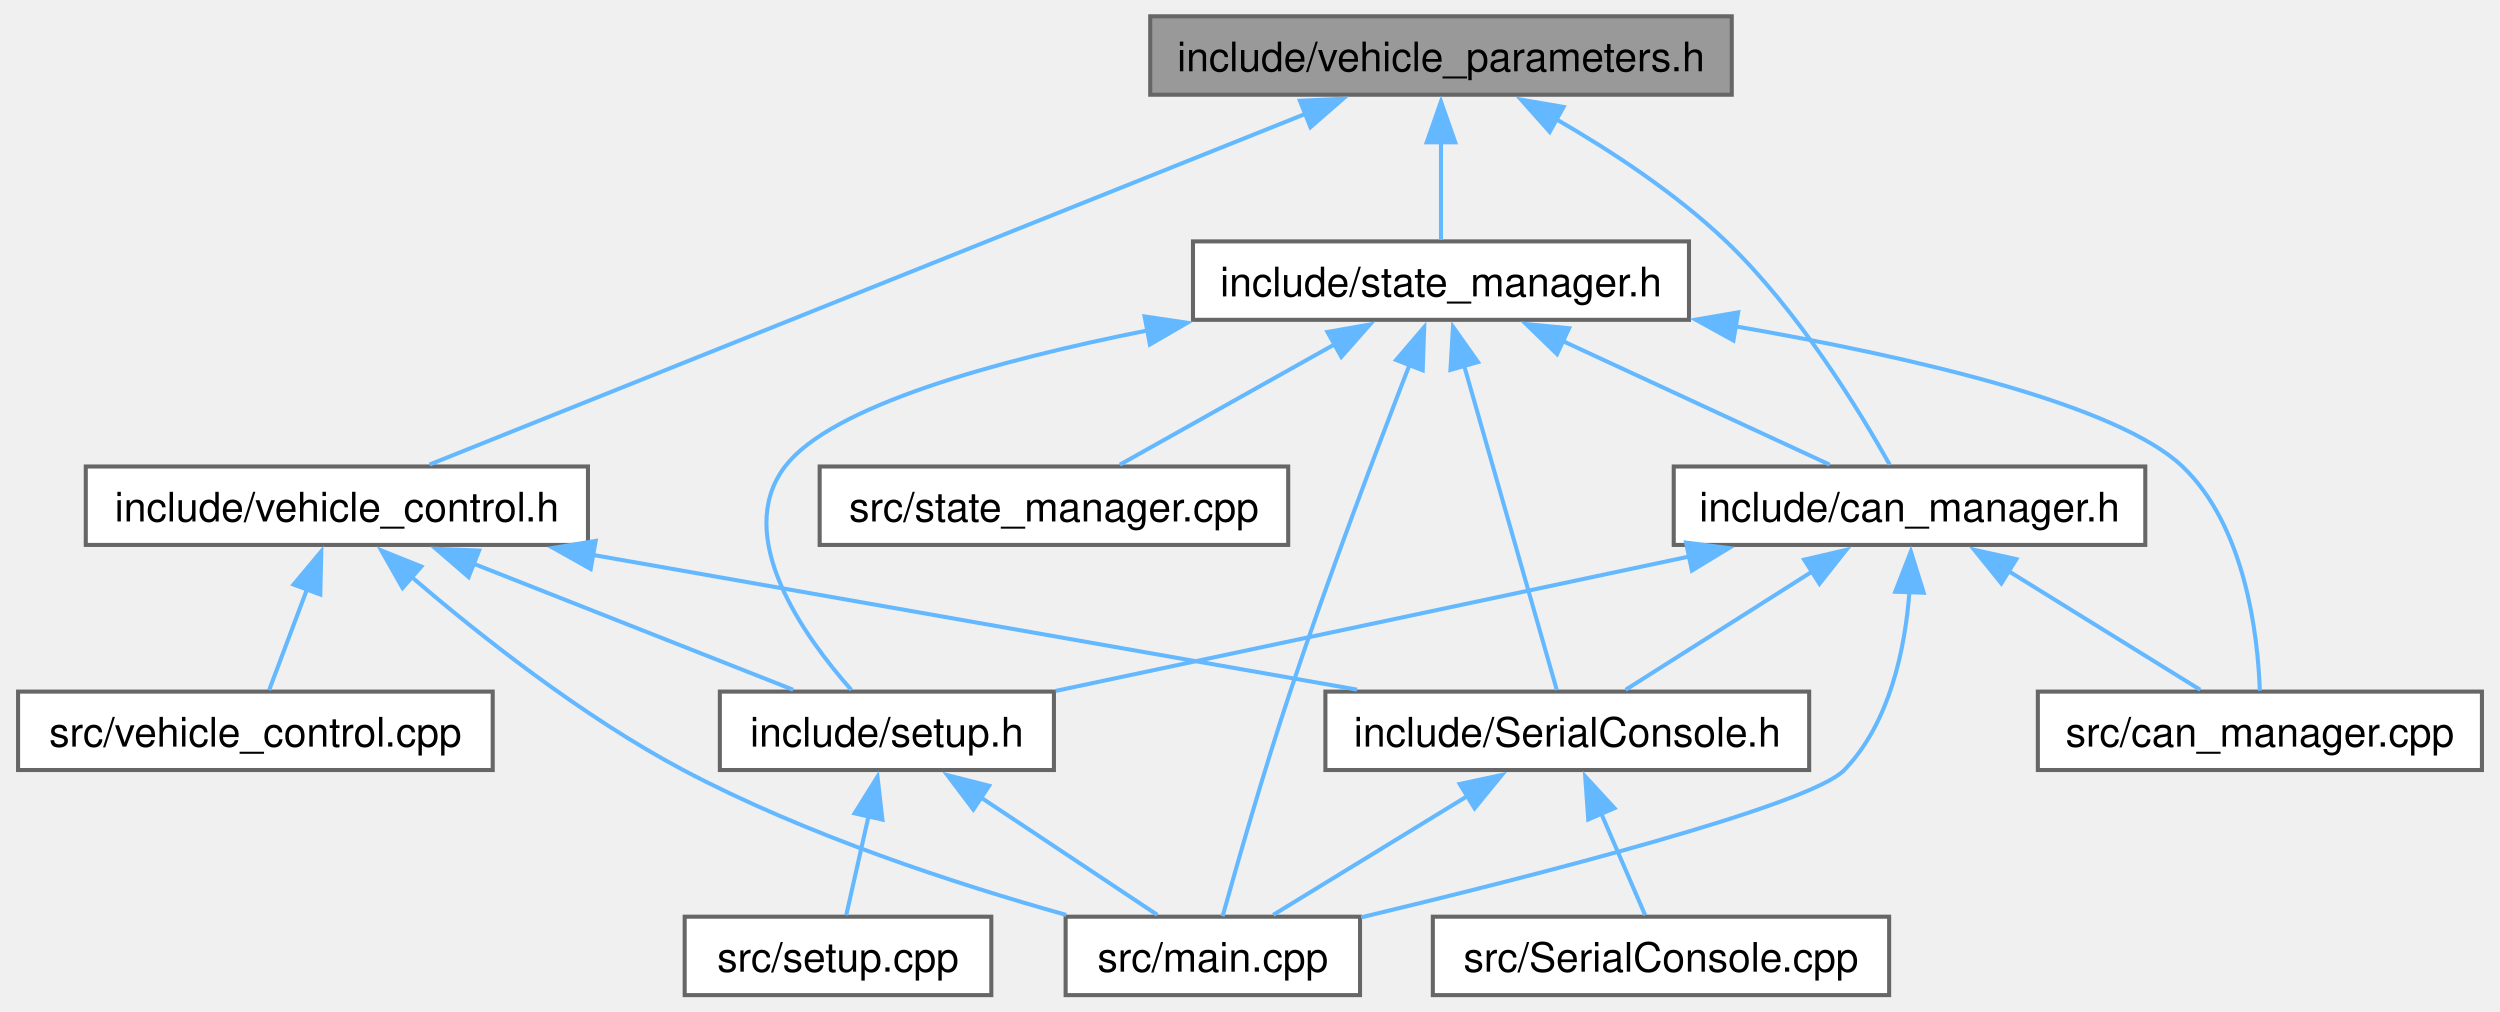
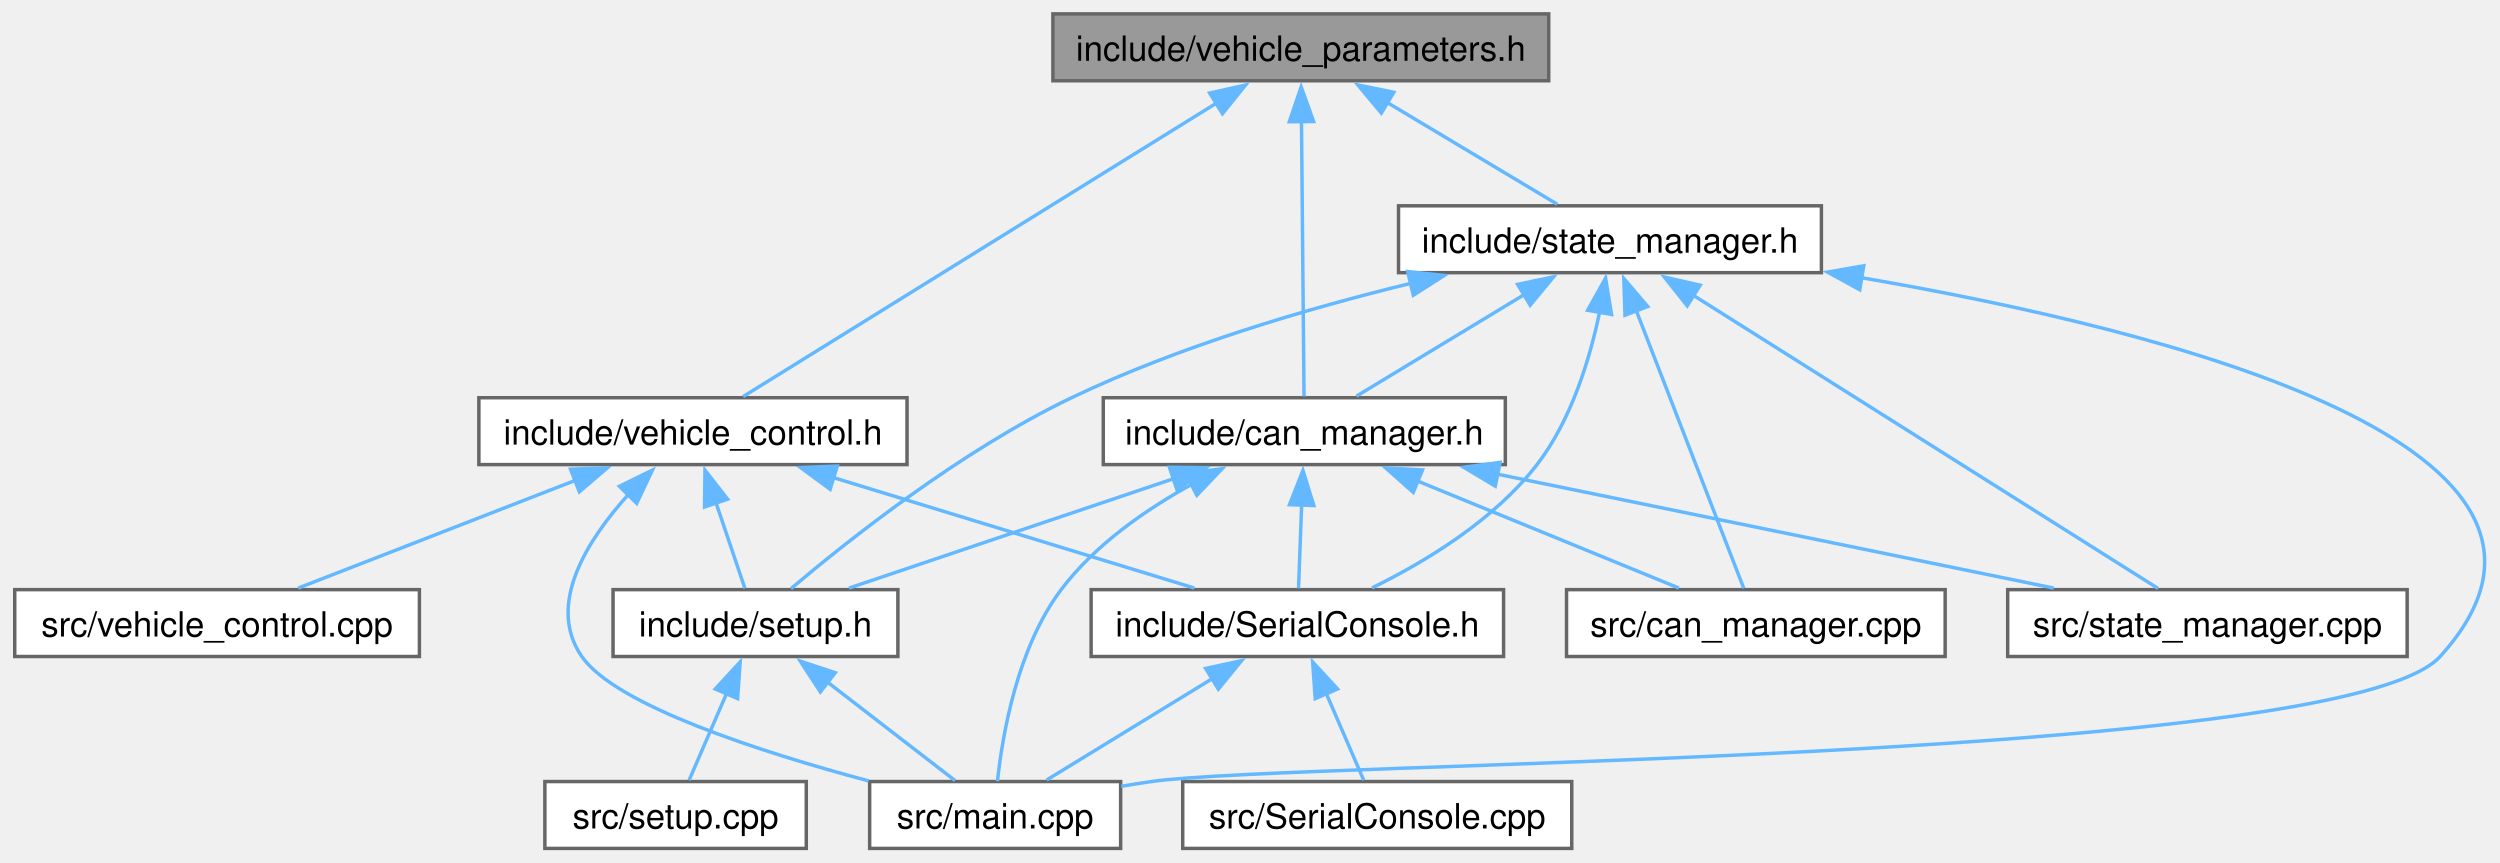
- <svg xmlns="http://www.w3.org/2000/svg" xmlns:xlink="http://www.w3.org/1999/xlink" width="613pt" height="248pt" viewBox="0.00 0.00 612.75 248.25">
+ <svg xmlns="http://www.w3.org/2000/svg" xmlns:xlink="http://www.w3.org/1999/xlink" width="719pt" height="248pt" viewBox="0.00 0.00 719.24 248.25">
  <g id="graph0" class="graph" transform="scale(1 1) rotate(0) translate(4 244.25)">
    <g id="Node000001" class="node">
      <g id="a_Node000001">
        <a xlink:title="Vehicle Configuration Parameters and Operating Limits.">
-           <polygon fill="#999999" stroke="#666666" points="420.62,-240.25 277.88,-240.25 277.88,-221 420.62,-221 420.62,-240.25" />
-           <text text-anchor="middle" x="349.25" y="-226.75" font-family="Helvetica,sans-Serif" font-size="10.00">include/vehicle_parameters.h</text>
+           <polygon fill="#999999" stroke="#666666" points="441.62,-240.25 298.88,-240.25 298.88,-221 441.62,-221 441.62,-240.25" />
+           <text text-anchor="middle" x="370.25" y="-226.75" font-family="Helvetica,sans-Serif" font-size="10.00">include/vehicle_parameters.h</text>
        </a>
      </g>
    </g>
    <g id="Node000002" class="node">
      <g id="a_Node000002">
        <a xlink:href="can__manager_8h.html" target="_top" xlink:title="CAN Communication Manager for Vehicle Control System.">
-           <polygon fill="white" stroke="#666666" points="522.12,-129.75 406.38,-129.75 406.38,-110.5 522.12,-110.5 522.12,-129.75" />
-           <text text-anchor="middle" x="464.25" y="-116.25" font-family="Helvetica,sans-Serif" font-size="10.00">include/can_manager.h</text>
+           <polygon fill="white" stroke="#666666" points="429.12,-129.75 313.38,-129.75 313.38,-110.5 429.12,-110.5 429.12,-129.75" />
+           <text text-anchor="middle" x="371.25" y="-116.25" font-family="Helvetica,sans-Serif" font-size="10.00">include/can_manager.h</text>
        </a>
      </g>
    </g>
    <g id="edge1_Node000001_Node000002" class="edge">
      <g id="a_edge1_Node000001_Node000002">
        <a xlink:title=" ">
-           <path fill="none" stroke="#63b8ff" d="M377.37,-215.09C390.92,-207.27 406.87,-196.82 419.25,-185 436.91,-168.14 451.98,-143.41 459.38,-130.21" />
-           <polygon fill="#63b8ff" stroke="#63b8ff" points="375.94,-211.88 368.9,-219.79 379.34,-218 375.94,-211.88" />
-         </a>
-       </g>
-     </g>
-     <g id="Node000009" class="node">
-       <g id="a_Node000009">
+           <path fill="none" stroke="#63b8ff" d="M370.44,-209.28C370.66,-185.55 371.01,-147.39 371.17,-130.13" />
+           <polygon fill="#63b8ff" stroke="#63b8ff" points="366.94,-209.2 370.35,-219.23 373.94,-209.27 366.94,-209.2" />
+         </a>
+       </g>
+     </g>
+     <g id="Node000010" class="node">
+       <g id="a_Node000010">
        <a xlink:href="state__manager_8h.html" target="_top" xlink:title="Vehicle State Management System.">
-           <polygon fill="white" stroke="#666666" points="410.12,-185 288.38,-185 288.38,-165.75 410.12,-165.75 410.12,-185" />
-           <text text-anchor="middle" x="349.25" y="-171.5" font-family="Helvetica,sans-Serif" font-size="10.00">include/state_manager.h</text>
-         </a>
-       </g>
-     </g>
-     <g id="edge10_Node000001_Node000009" class="edge">
-       <g id="a_edge10_Node000001_Node000009">
-         <a xlink:title=" ">
-           <path fill="none" stroke="#63b8ff" d="M349.25,-209.38C349.25,-201.09 349.25,-191.92 349.25,-185.36" />
-           <polygon fill="#63b8ff" stroke="#63b8ff" points="345.75,-209.32 349.25,-219.32 352.75,-209.32 345.75,-209.32" />
+           <polygon fill="white" stroke="#666666" points="520.12,-185 398.38,-185 398.38,-165.75 520.12,-165.75 520.12,-185" />
+           <text text-anchor="middle" x="459.25" y="-171.5" font-family="Helvetica,sans-Serif" font-size="10.00">include/state_manager.h</text>
+         </a>
+       </g>
+     </g>
+     <g id="edge11_Node000001_Node000010" class="edge">
+       <g id="a_edge11_Node000001_Node000010">
+         <a xlink:title=" ">
+           <path fill="none" stroke="#63b8ff" d="M394.99,-214.82C410.74,-205.4 430.63,-193.5 444.08,-185.45" />
+           <polygon fill="#63b8ff" stroke="#63b8ff" points="393.43,-211.68 386.65,-219.81 397.02,-217.68 393.43,-211.68" />
        </a>
      </g>
    </g>
    <g id="Node000011" class="node">
      <g id="a_Node000011">
        <a xlink:href="vehicle__control_8h.html" target="_top" xlink:title="Vehicle Control System for Electric Vehicle.">
-           <polygon fill="white" stroke="#666666" points="139.88,-129.75 16.62,-129.75 16.62,-110.5 139.88,-110.5 139.88,-129.75" />
-           <text text-anchor="middle" x="78.25" y="-116.25" font-family="Helvetica,sans-Serif" font-size="10.00">include/vehicle_control.h</text>
-         </a>
-       </g>
-     </g>
-     <g id="edge17_Node000001_Node000011" class="edge">
-       <g id="a_edge17_Node000001_Node000011">
-         <a xlink:title=" ">
-           <path fill="none" stroke="#63b8ff" d="M316.23,-216.41C260.45,-194.07 148.95,-149.43 101.02,-130.24" />
-           <polygon fill="#63b8ff" stroke="#63b8ff" points="314.62,-219.53 325.21,-220 317.22,-213.03 314.62,-219.53" />
+           <polygon fill="white" stroke="#666666" points="256.88,-129.75 133.62,-129.75 133.62,-110.5 256.88,-110.5 256.88,-129.75" />
+           <text text-anchor="middle" x="195.25" y="-116.25" font-family="Helvetica,sans-Serif" font-size="10.00">include/vehicle_control.h</text>
+         </a>
+       </g>
+     </g>
+     <g id="edge18_Node000001_Node000011" class="edge">
+       <g id="a_edge18_Node000001_Node000011">
+         <a xlink:title=" ">
+           <path fill="none" stroke="#63b8ff" d="M346.13,-214.67C309.2,-191.77 239.75,-148.71 209.7,-130.09" />
+           <polygon fill="#63b8ff" stroke="#63b8ff" points="344,-217.47 354.34,-219.76 347.69,-211.52 344,-217.47" />
        </a>
      </g>
    </g>
    <g id="Node000003" class="node">
      <g id="a_Node000003">
        <a xlink:href="_serial_console_8h.html" target="_top" xlink:title="Debug Console Interface for Vehicle Control System.">
-           <polygon fill="white" stroke="#666666" points="439.62,-74.5 320.88,-74.5 320.88,-55.25 439.62,-55.25 439.62,-74.5" />
-           <text text-anchor="middle" x="380.25" y="-61" font-family="Helvetica,sans-Serif" font-size="10.00">include/SerialConsole.h</text>
+           <polygon fill="white" stroke="#666666" points="428.62,-74.5 309.88,-74.5 309.88,-55.25 428.62,-55.25 428.62,-74.5" />
+           <text text-anchor="middle" x="369.25" y="-61" font-family="Helvetica,sans-Serif" font-size="10.00">include/SerialConsole.h</text>
        </a>
      </g>
    </g>
    <g id="edge2_Node000002_Node000003" class="edge">
      <g id="a_edge2_Node000002_Node000003">
        <a xlink:title=" ">
-           <path fill="none" stroke="#63b8ff" d="M440.48,-104.05C425.68,-94.67 407.14,-82.92 394.57,-74.95" />
-           <polygon fill="#63b8ff" stroke="#63b8ff" points="438.4,-106.88 448.72,-109.28 442.15,-100.97 438.4,-106.88" />
+           <path fill="none" stroke="#63b8ff" d="M370.49,-98.88C370.18,-90.59 369.83,-81.42 369.59,-74.86" />
+           <polygon fill="#63b8ff" stroke="#63b8ff" points="366.99,-98.96 370.86,-108.82 373.99,-98.7 366.99,-98.96" />
        </a>
      </g>
    </g>
    <g id="Node000005" class="node">
      <g id="a_Node000005">
        <a xlink:href="main_8cpp.html" target="_top" xlink:title="Main Vehicle Control Unit (VCU) Program.">
-           <polygon fill="white" stroke="#666666" points="329.38,-19.25 257.12,-19.25 257.12,0 329.38,0 329.38,-19.25" />
-           <text text-anchor="middle" x="293.25" y="-5.75" font-family="Helvetica,sans-Serif" font-size="10.00">src/main.cpp</text>
+           <polygon fill="white" stroke="#666666" points="318.38,-19.25 246.12,-19.25 246.12,0 318.38,0 318.38,-19.25" />
+           <text text-anchor="middle" x="282.25" y="-5.75" font-family="Helvetica,sans-Serif" font-size="10.00">src/main.cpp</text>
        </a>
      </g>
    </g>
    <g id="edge9_Node000002_Node000005" class="edge">
      <g id="a_edge9_Node000002_Node000005">
        <a xlink:title=" ">
-           <path fill="none" stroke="#63b8ff" d="M464.24,-99.02C463.16,-85.01 459.44,-66.83 448.25,-55.25 439.89,-46.59 372.79,-29.42 329.66,-19.09" />
-           <polygon fill="#63b8ff" stroke="#63b8ff" points="460.74,-99.01 464.58,-108.89 467.73,-98.77 460.74,-99.01" />
+           <path fill="none" stroke="#63b8ff" d="M339.08,-104.95C325.68,-97.6 311,-87.43 301.25,-74.5 288.57,-57.69 284.32,-32.5 282.92,-19.34" />
+           <polygon fill="#63b8ff" stroke="#63b8ff" points="337.13,-107.89 347.62,-109.33 340.32,-101.66 337.13,-107.89" />
        </a>
      </g>
    </g>
    <g id="Node000006" class="node">
      <g id="a_Node000006">
        <a xlink:href="setup_8h.html" target="_top" xlink:title="System Initialization and Safety Configuration.">
          <polygon fill="white" stroke="#666666" points="254.25,-74.5 172.25,-74.5 172.25,-55.25 254.25,-55.25 254.25,-74.5" />
          <text text-anchor="middle" x="213.25" y="-61" font-family="Helvetica,sans-Serif" font-size="10.00">include/setup.h</text>
        </a>
      </g>
    </g>
    <g id="edge5_Node000002_Node000006" class="edge">
      <g id="a_edge5_Node000002_Node000006">
        <a xlink:title=" ">
-           <path fill="none" stroke="#63b8ff" d="M410.28,-107.68C363.65,-97.78 297.23,-83.69 254.68,-74.67" />
-           <polygon fill="#63b8ff" stroke="#63b8ff" points="409.4,-111.07 419.91,-109.72 410.85,-104.22 409.4,-111.07" />
+           <path fill="none" stroke="#63b8ff" d="M333.59,-106.43C304.82,-96.74 265.88,-83.61 240.18,-74.95" />
+           <polygon fill="#63b8ff" stroke="#63b8ff" points="332.42,-109.73 343.01,-109.61 334.65,-103.1 332.42,-109.73" />
        </a>
      </g>
    </g>
    <g id="Node000008" class="node">
      <g id="a_Node000008">
        <a xlink:href="can__manager_8cpp.html" target="_top" xlink:title="Implementation of CAN communication management system.">
-           <polygon fill="white" stroke="#666666" points="604.75,-74.5 495.75,-74.5 495.75,-55.25 604.75,-55.25 604.75,-74.5" />
-           <text text-anchor="middle" x="550.25" y="-61" font-family="Helvetica,sans-Serif" font-size="10.00">src/can_manager.cpp</text>
+           <polygon fill="white" stroke="#666666" points="555.75,-74.5 446.75,-74.5 446.75,-55.25 555.75,-55.25 555.75,-74.5" />
+           <text text-anchor="middle" x="501.25" y="-61" font-family="Helvetica,sans-Serif" font-size="10.00">src/can_manager.cpp</text>
        </a>
      </g>
    </g>
    <g id="edge8_Node000002_Node000008" class="edge">
      <g id="a_edge8_Node000002_Node000008">
        <a xlink:title=" ">
-           <path fill="none" stroke="#63b8ff" d="M488.59,-104.05C503.74,-94.67 522.72,-82.92 535.59,-74.95" />
-           <polygon fill="#63b8ff" stroke="#63b8ff" points="486.79,-101.05 480.13,-109.3 490.47,-107.01 486.79,-101.05" />
+           <path fill="none" stroke="#63b8ff" d="M403.82,-105.78C427.32,-96.16 458.42,-83.42 479.09,-74.95" />
+           <polygon fill="#63b8ff" stroke="#63b8ff" points="402.63,-102.49 394.7,-109.52 405.28,-108.97 402.63,-102.49" />
+         </a>
+       </g>
+     </g>
+     <g id="Node000009" class="node">
+       <g id="a_Node000009">
+         <a xlink:href="state__manager_8cpp.html" target="_top" xlink:title="Implementation of the vehicle state management system.">
+           <polygon fill="white" stroke="#666666" points="688.75,-74.5 573.75,-74.5 573.75,-55.25 688.75,-55.25 688.75,-74.5" />
+           <text text-anchor="middle" x="631.25" y="-61" font-family="Helvetica,sans-Serif" font-size="10.00">src/state_manager.cpp</text>
+         </a>
+       </g>
+     </g>
+     <g id="edge10_Node000002_Node000009" class="edge">
+       <g id="a_edge10_Node000002_Node000009">
+         <a xlink:title=" ">
+           <path fill="none" stroke="#63b8ff" d="M426.74,-107.76C474.6,-97.96 542.79,-83.99 587.03,-74.93" />
+           <polygon fill="#63b8ff" stroke="#63b8ff" points="426.23,-104.29 417.13,-109.73 427.63,-111.15 426.23,-104.29" />
        </a>
      </g>
    </g>
    <g id="Node000004" class="node">
      <g id="a_Node000004">
        <a xlink:href="_serial_console_8cpp.html" target="_top" xlink:title="Implementation of debug console interface for vehicle control system.">
-           <polygon fill="white" stroke="#666666" points="459.25,-19.25 347.25,-19.25 347.25,0 459.25,0 459.25,-19.25" />
-           <text text-anchor="middle" x="403.25" y="-5.75" font-family="Helvetica,sans-Serif" font-size="10.00">src/SerialConsole.cpp</text>
+           <polygon fill="white" stroke="#666666" points="448.25,-19.25 336.25,-19.25 336.25,0 448.25,0 448.25,-19.25" />
+           <text text-anchor="middle" x="392.25" y="-5.75" font-family="Helvetica,sans-Serif" font-size="10.00">src/SerialConsole.cpp</text>
        </a>
      </g>
    </g>
    <g id="edge3_Node000003_Node000004" class="edge">
      <g id="a_edge3_Node000003_Node000004">
        <a xlink:title=" ">
-           <path fill="none" stroke="#63b8ff" d="M388.49,-44.79C392.2,-36.21 396.4,-26.48 399.37,-19.61" />
-           <polygon fill="#63b8ff" stroke="#63b8ff" points="385.4,-43.12 384.65,-53.69 391.83,-45.9 385.4,-43.12" />
+           <path fill="none" stroke="#63b8ff" d="M377.49,-44.79C381.2,-36.21 385.4,-26.48 388.37,-19.61" />
+           <polygon fill="#63b8ff" stroke="#63b8ff" points="374.4,-43.12 373.65,-53.69 380.83,-45.9 374.4,-43.12" />
        </a>
      </g>
    </g>
    <g id="edge4_Node000003_Node000005" class="edge">
      <g id="a_edge4_Node000003_Node000005">
        <a xlink:title=" ">
-           <path fill="none" stroke="#63b8ff" d="M356.07,-49.07C340.67,-39.65 321.23,-27.75 308.08,-19.7" />
-           <polygon fill="#63b8ff" stroke="#63b8ff" points="353.84,-51.82 364.2,-54.05 357.5,-45.85 353.84,-51.82" />
+           <path fill="none" stroke="#63b8ff" d="M345.07,-49.07C329.67,-39.65 310.23,-27.75 297.08,-19.7" />
+           <polygon fill="#63b8ff" stroke="#63b8ff" points="342.84,-51.82 353.2,-54.05 346.5,-45.85 342.84,-51.82" />
        </a>
      </g>
    </g>
    <g id="edge6_Node000006_Node000005" class="edge">
      <g id="a_edge6_Node000006_Node000005">
        <a xlink:title=" ">
-           <path fill="none" stroke="#63b8ff" d="M236.3,-48.53C250.32,-39.2 267.75,-27.6 279.61,-19.7" />
-           <polygon fill="#63b8ff" stroke="#63b8ff" points="234.47,-45.55 228.08,-54 238.34,-51.38 234.47,-45.55" />
+           <path fill="none" stroke="#63b8ff" d="M233.9,-47.94C245.95,-38.64 260.7,-27.26 270.72,-19.52" />
+           <polygon fill="#63b8ff" stroke="#63b8ff" points="231.93,-45.04 226.15,-53.92 236.21,-50.58 231.93,-45.04" />
        </a>
      </g>
    </g>
    <g id="Node000007" class="node">
      <g id="a_Node000007">
        <a xlink:href="setup_8cpp.html" target="_top" xlink:title="System initialization and hardware setup implementation.">
-           <polygon fill="white" stroke="#666666" points="238.88,-19.25 163.62,-19.25 163.62,0 238.88,0 238.88,-19.25" />
-           <text text-anchor="middle" x="201.25" y="-5.75" font-family="Helvetica,sans-Serif" font-size="10.00">src/setup.cpp</text>
+           <polygon fill="white" stroke="#666666" points="227.88,-19.25 152.62,-19.25 152.62,0 227.88,0 227.88,-19.25" />
+           <text text-anchor="middle" x="190.25" y="-5.75" font-family="Helvetica,sans-Serif" font-size="10.00">src/setup.cpp</text>
        </a>
      </g>
    </g>
    <g id="edge7_Node000006_Node000007" class="edge">
      <g id="a_edge7_Node000006_Node000007">
        <a xlink:title=" ">
-           <path fill="none" stroke="#63b8ff" d="M208.75,-43.92C206.87,-35.55 204.77,-26.25 203.27,-19.61" />
-           <polygon fill="#63b8ff" stroke="#63b8ff" points="205.32,-44.62 210.94,-53.61 212.15,-43.08 205.32,-44.62" />
-         </a>
-       </g>
-     </g>
-     <g id="edge12_Node000009_Node000002" class="edge">
-       <g id="a_edge12_Node000009_Node000002">
-         <a xlink:title=" ">
-           <path fill="none" stroke="#63b8ff" d="M379.2,-160.51C399.84,-150.95 426.69,-138.52 444.65,-130.2" />
-           <polygon fill="#63b8ff" stroke="#63b8ff" points="377.74,-157.33 370.13,-164.71 380.68,-163.68 377.74,-157.33" />
-         </a>
-       </g>
-     </g>
-     <g id="edge11_Node000009_Node000003" class="edge">
-       <g id="a_edge11_Node000009_Node000003">
-         <a xlink:title=" ">
-           <path fill="none" stroke="#63b8ff" d="M354.88,-154.68C361.64,-131.01 372.7,-92.3 377.68,-74.88" />
-           <polygon fill="#63b8ff" stroke="#63b8ff" points="351.58,-153.46 352.2,-164.04 358.32,-155.39 351.58,-153.46" />
-         </a>
-       </g>
-     </g>
-     <g id="edge15_Node000009_Node000005" class="edge">
-       <g id="a_edge15_Node000009_Node000005">
-         <a xlink:title=" ">
-           <path fill="none" stroke="#63b8ff" d="M341.58,-154.83C333.81,-134.8 321.65,-102.67 312.25,-74.5 305.73,-54.96 299.09,-31.71 295.65,-19.36" />
-           <polygon fill="#63b8ff" stroke="#63b8ff" points="338.24,-155.9 345.13,-163.95 344.76,-153.36 338.24,-155.9" />
-         </a>
-       </g>
-     </g>
-     <g id="edge13_Node000009_Node000006" class="edge">
-       <g id="a_edge13_Node000009_Node000006">
-         <a xlink:title=" ">
-           <path fill="none" stroke="#63b8ff" d="M277.47,-163.2C239.95,-155.74 199.52,-144.56 188.25,-129.75 175.27,-112.69 192.91,-88.04 204.52,-74.91" />
-           <polygon fill="#63b8ff" stroke="#63b8ff" points="276.5,-166.58 286.98,-165.02 277.81,-159.7 276.5,-166.58" />
-         </a>
-       </g>
-     </g>
-     <g id="edge14_Node000009_Node000008" class="edge">
-       <g id="a_edge14_Node000009_Node000008">
-         <a xlink:title=" ">
-           <path fill="none" stroke="#63b8ff" d="M421.47,-164.16C465.1,-156.6 515.27,-144.97 531.25,-129.75 546.66,-115.07 549.74,-88.49 550.24,-74.71" />
-           <polygon fill="#63b8ff" stroke="#63b8ff" points="421.03,-160.68 411.75,-165.79 422.19,-167.59 421.03,-160.68" />
-         </a>
-       </g>
-     </g>
-     <g id="Node000010" class="node">
-       <g id="a_Node000010">
-         <a xlink:href="state__manager_8cpp.html" target="_top" xlink:title="Implementation of the vehicle state management system.">
-           <polygon fill="white" stroke="#666666" points="311.75,-129.75 196.75,-129.75 196.75,-110.5 311.75,-110.5 311.75,-129.75" />
-           <text text-anchor="middle" x="254.25" y="-116.25" font-family="Helvetica,sans-Serif" font-size="10.00">src/state_manager.cpp</text>
-         </a>
-       </g>
-     </g>
-     <g id="edge16_Node000009_Node000010" class="edge">
-       <g id="a_edge16_Node000009_Node000010">
-         <a xlink:title=" ">
-           <path fill="none" stroke="#63b8ff" d="M323.32,-159.84C306.44,-150.38 284.94,-138.33 270.44,-130.2" />
-           <polygon fill="#63b8ff" stroke="#63b8ff" points="321.38,-162.77 331.81,-164.6 324.8,-156.66 321.38,-162.77" />
-         </a>
-       </g>
-     </g>
-     <g id="edge18_Node000011_Node000003" class="edge">
-       <g id="a_edge18_Node000011_Node000003">
-         <a xlink:title=" ">
-           <path fill="none" stroke="#63b8ff" d="M140.94,-108.07C196.51,-98.27 276.69,-84.13 328.64,-74.98" />
-           <polygon fill="#63b8ff" stroke="#63b8ff" points="140.55,-104.59 131.31,-109.77 141.77,-111.48 140.55,-104.59" />
-         </a>
-       </g>
-     </g>
-     <g id="edge20_Node000011_Node000005" class="edge">
-       <g id="a_edge20_Node000011_Node000005">
-         <a xlink:title=" ">
-           <path fill="none" stroke="#63b8ff" d="M96.62,-102.61C113.1,-88.49 138.44,-68.41 163.25,-55.25 193.4,-39.26 230.43,-27.21 257.24,-19.69" />
-           <polygon fill="#63b8ff" stroke="#63b8ff" points="94.37,-99.93 89.15,-109.15 98.98,-105.2 94.37,-99.93" />
-         </a>
-       </g>
-     </g>
-     <g id="edge19_Node000011_Node000006" class="edge">
-       <g id="a_edge19_Node000011_Node000006">
-         <a xlink:title=" ">
-           <path fill="none" stroke="#63b8ff" d="M111.74,-105.91C136.18,-96.27 168.67,-83.46 190.24,-74.95" />
-           <polygon fill="#63b8ff" stroke="#63b8ff" points="110.58,-102.61 102.56,-109.54 113.15,-109.12 110.58,-102.61" />
+           <path fill="none" stroke="#63b8ff" d="M205.01,-44.79C201.3,-36.21 197.1,-26.48 194.13,-19.61" />
+           <polygon fill="#63b8ff" stroke="#63b8ff" points="201.67,-45.9 208.85,-53.69 208.1,-43.12 201.67,-45.9" />
+         </a>
+       </g>
+     </g>
+     <g id="edge13_Node000010_Node000002" class="edge">
+       <g id="a_edge13_Node000010_Node000002">
+         <a xlink:title=" ">
+           <path fill="none" stroke="#63b8ff" d="M434.79,-159.57C419.22,-150.15 399.55,-138.25 386.25,-130.2" />
+           <polygon fill="#63b8ff" stroke="#63b8ff" points="432.66,-162.38 443.03,-164.56 436.28,-156.39 432.66,-162.38" />
+         </a>
+       </g>
+     </g>
+     <g id="edge12_Node000010_Node000003" class="edge">
+       <g id="a_edge12_Node000010_Node000003">
+         <a xlink:title=" ">
+           <path fill="none" stroke="#63b8ff" d="M456.33,-154.69C453.53,-141.16 448.19,-123.38 438.25,-110.5 425.87,-94.46 406,-82.49 390.75,-75" />
+           <polygon fill="#63b8ff" stroke="#63b8ff" points="452.82,-154.93 457.99,-164.17 459.71,-153.72 452.82,-154.93" />
+         </a>
+       </g>
+     </g>
+     <g id="edge16_Node000010_Node000005" class="edge">
+       <g id="a_edge16_Node000010_Node000005">
+         <a xlink:title=" ">
+           <path fill="none" stroke="#63b8ff" d="M531.52,-164.32C620.33,-149.12 752.93,-115.5 698.25,-55.25 670.41,-24.58 368.24,-25.15 327.25,-19.25 324.42,-18.84 321.49,-18.38 318.55,-17.88" />
+           <polygon fill="#63b8ff" stroke="#63b8ff" points="531.16,-160.83 521.87,-165.92 532.31,-167.73 531.16,-160.83" />
+         </a>
+       </g>
+     </g>
+     <g id="edge14_Node000010_Node000006" class="edge">
+       <g id="a_edge14_Node000010_Node000006">
+         <a xlink:title=" ">
+           <path fill="none" stroke="#63b8ff" d="M401.91,-162.68C371.94,-155.38 335.16,-144.54 304.25,-129.75 272.39,-114.51 239.58,-88.42 223.46,-74.78" />
+           <polygon fill="#63b8ff" stroke="#63b8ff" points="401.02,-166.07 411.56,-164.95 402.63,-159.25 401.02,-166.07" />
+         </a>
+       </g>
+     </g>
+     <g id="edge15_Node000010_Node000008" class="edge">
+       <g id="a_edge15_Node000010_Node000008">
+         <a xlink:title=" ">
+           <path fill="none" stroke="#63b8ff" d="M466.75,-155.01C475.9,-131.37 490.99,-92.38 497.77,-74.88" />
+           <polygon fill="#63b8ff" stroke="#63b8ff" points="463.58,-153.5 463.23,-164.08 470.11,-156.02 463.58,-153.5" />
+         </a>
+       </g>
+     </g>
+     <g id="edge17_Node000010_Node000009" class="edge">
+       <g id="a_edge17_Node000010_Node000009">
+         <a xlink:title=" ">
+           <path fill="none" stroke="#63b8ff" d="M482.95,-159.42C519.25,-136.52 587.52,-93.46 617.04,-74.84" />
+           <polygon fill="#63b8ff" stroke="#63b8ff" points="481.49,-156.21 474.9,-164.5 485.22,-162.13 481.49,-156.21" />
+         </a>
+       </g>
+     </g>
+     <g id="edge19_Node000011_Node000003" class="edge">
+       <g id="a_edge19_Node000011_Node000003">
+         <a xlink:title=" ">
+           <path fill="none" stroke="#63b8ff" d="M235.47,-106.82C267.26,-97.09 310.92,-83.73 339.59,-74.95" />
+           <polygon fill="#63b8ff" stroke="#63b8ff" points="234.75,-103.38 226.21,-109.65 236.8,-110.07 234.75,-103.38" />
+         </a>
+       </g>
+     </g>
+     <g id="edge21_Node000011_Node000005" class="edge">
+       <g id="a_edge21_Node000011_Node000005">
+         <a xlink:title=" ">
+           <path fill="none" stroke="#63b8ff" d="M176.89,-102.13C164.8,-88.82 152.93,-70.14 163.25,-55.25 172.99,-41.2 214.56,-27.8 245.85,-19.42" />
+           <polygon fill="#63b8ff" stroke="#63b8ff" points="174.07,-104.25 183.58,-108.92 179.06,-99.34 174.07,-104.25" />
+         </a>
+       </g>
+     </g>
+     <g id="edge20_Node000011_Node000006" class="edge">
+       <g id="a_edge20_Node000011_Node000006">
+         <a xlink:title=" ">
+           <path fill="none" stroke="#63b8ff" d="M201.9,-99.46C204.75,-91.02 207.94,-81.58 210.21,-74.86" />
+           <polygon fill="#63b8ff" stroke="#63b8ff" points="198.59,-98.3 198.71,-108.9 205.23,-100.55 198.59,-98.3" />
        </a>
      </g>
    </g>
    <g id="Node000012" class="node">
      <g id="a_Node000012">
        <a xlink:href="vehicle__control_8cpp.html" target="_top" xlink:title="Implementation of vehicle driving dynamics and motor control system.">
          <polygon fill="white" stroke="#666666" points="116.5,-74.5 0,-74.5 0,-55.25 116.5,-55.25 116.5,-74.5" />
          <text text-anchor="middle" x="58.25" y="-61" font-family="Helvetica,sans-Serif" font-size="10.00">src/vehicle_control.cpp</text>
        </a>
      </g>
    </g>
-     <g id="edge21_Node000011_Node000012" class="edge">
-       <g id="a_edge21_Node000011_Node000012">
-         <a xlink:title=" ">
-           <path fill="none" stroke="#63b8ff" d="M70.97,-99.75C67.78,-91.24 64.18,-81.65 61.62,-74.86" />
-           <polygon fill="#63b8ff" stroke="#63b8ff" points="67.62,-100.78 74.42,-108.91 74.18,-98.32 67.62,-100.78" />
+     <g id="edge22_Node000011_Node000012" class="edge">
+       <g id="a_edge22_Node000011_Node000012">
+         <a xlink:title=" ">
+           <path fill="none" stroke="#63b8ff" d="M161.59,-106.04C136.76,-96.39 103.59,-83.5 81.6,-74.95" />
+           <polygon fill="#63b8ff" stroke="#63b8ff" points="160.01,-109.18 170.6,-109.54 162.55,-102.66 160.01,-109.18" />
        </a>
      </g>
    </g>
  </g>
</svg>
